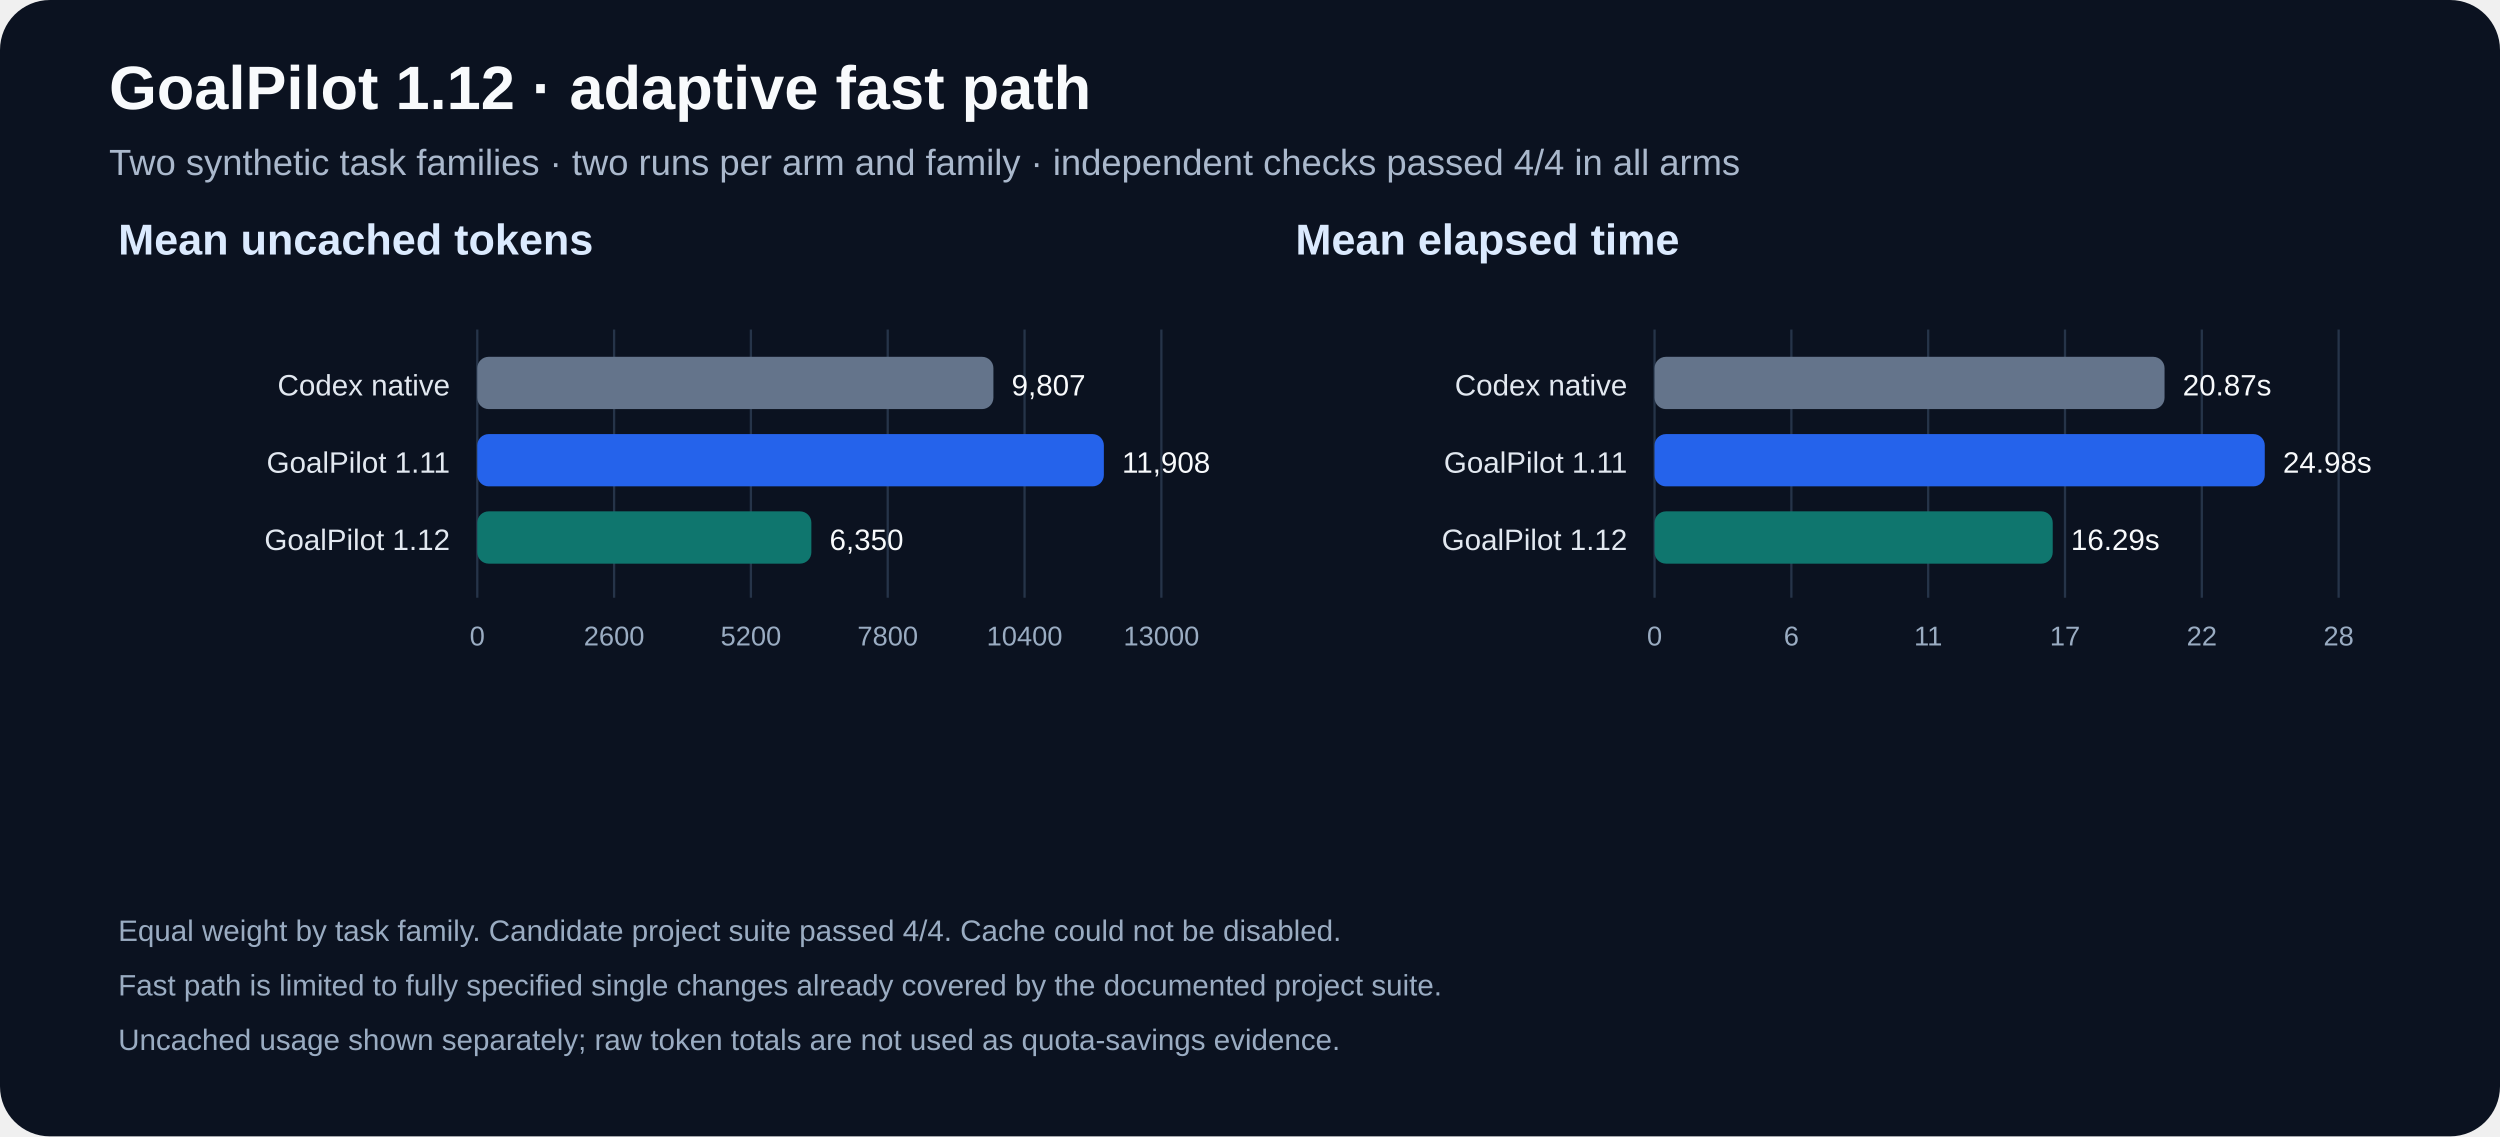
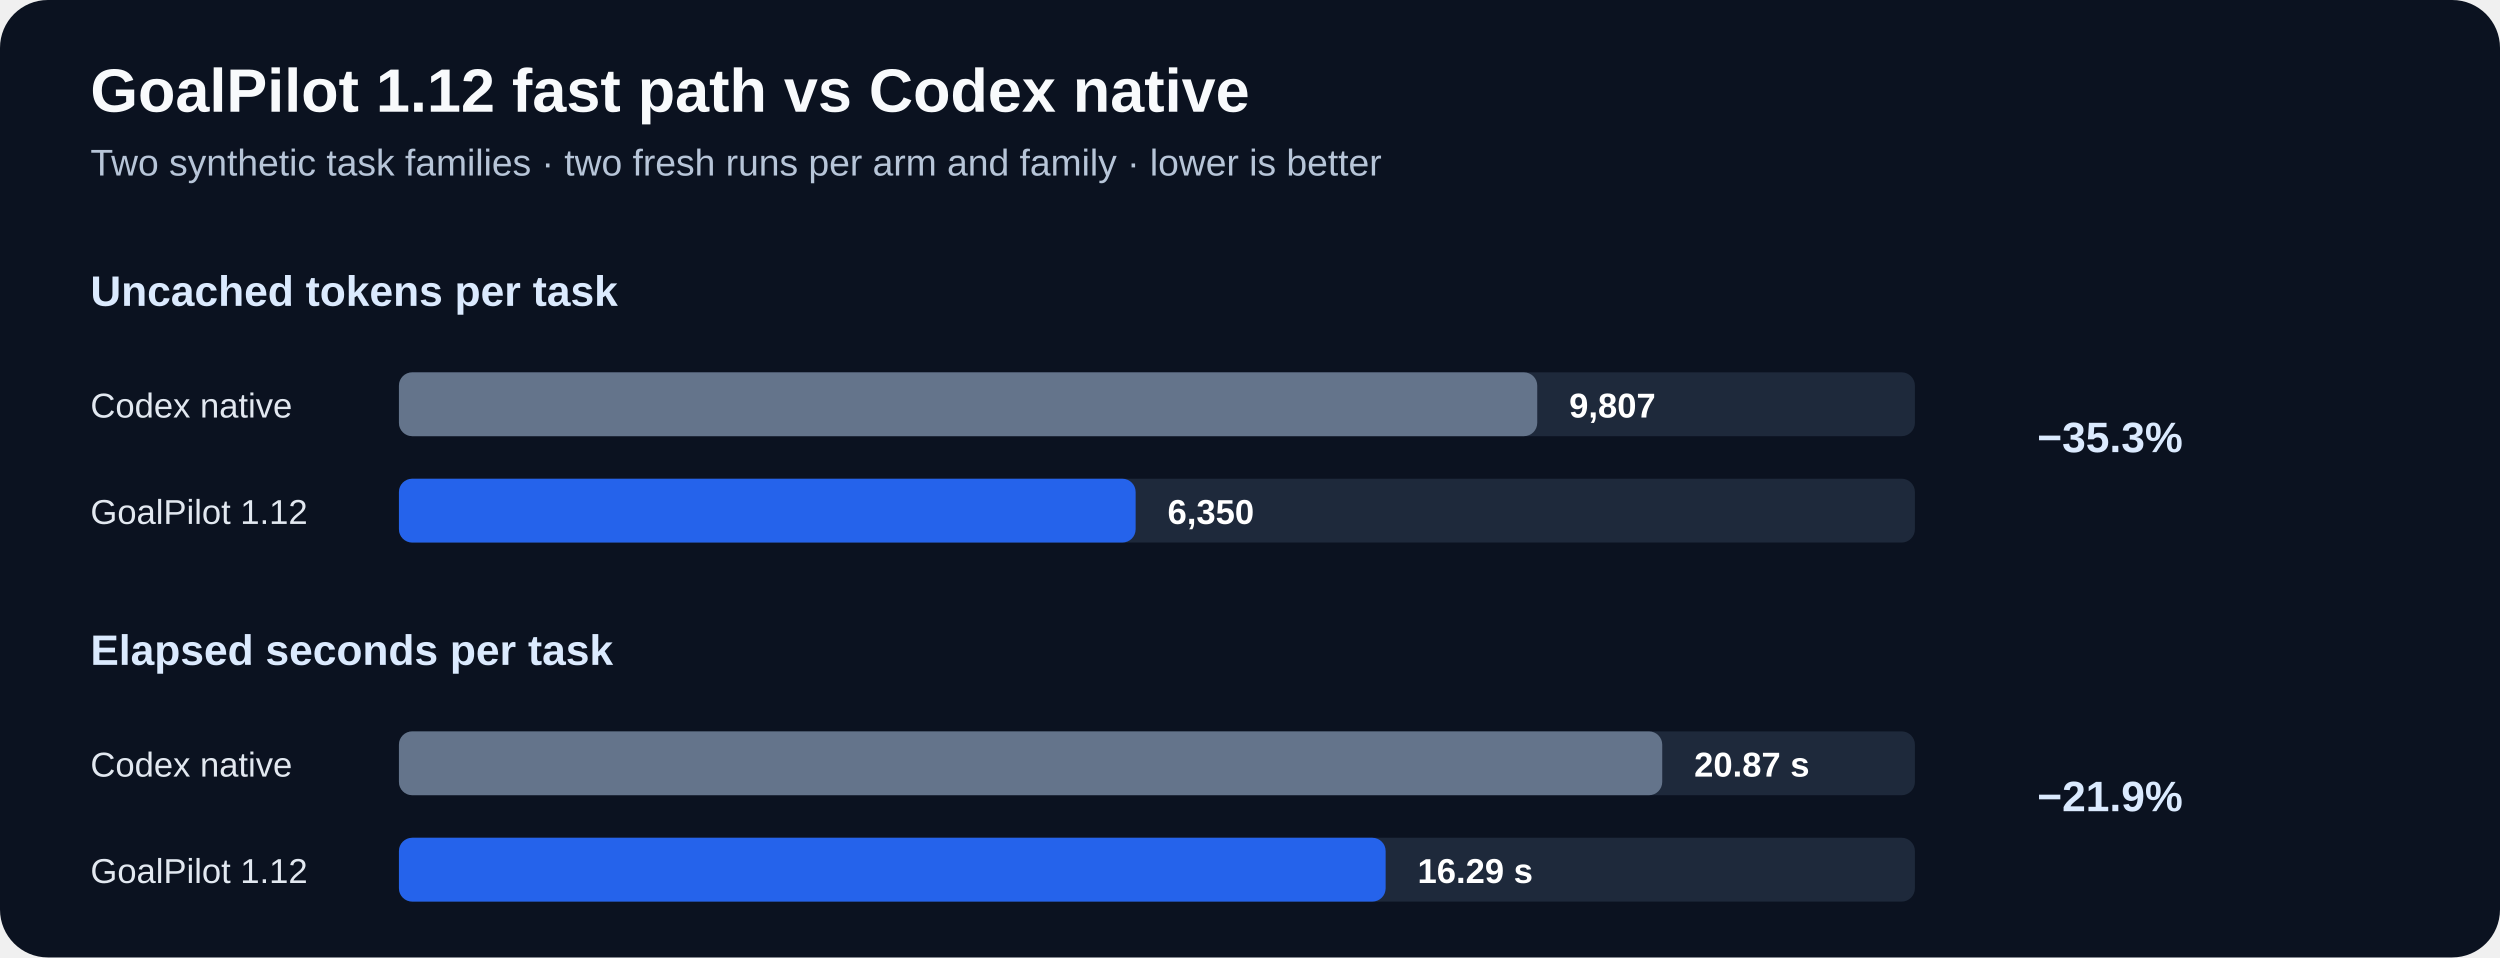
- <svg xmlns="http://www.w3.org/2000/svg" width="1100" height="500" viewBox="0 0 1100 500" role="img" aria-labelledby="title desc">
-   <rect width="100%" height="100%" rx="22" fill="#0b1220" />
-   <text x="48" y="48" fill="#f8fafc" font-family="Arial,sans-serif" font-size="27" font-weight="700">GoalPilot 1.12 · adaptive fast path</text>
-   <text x="48" y="77" fill="#aab8cc" font-family="Arial,sans-serif" font-size="16">Two synthetic task families · two runs per arm and family · independent checks passed 4/4 in all arms</text>
-   <text x="52" y="112" fill="#dbeafe" font-family="Arial,sans-serif" font-size="19" font-weight="700">Mean uncached tokens</text>
-   <line x1="210.0" y1="145" x2="210.0" y2="263" stroke="#263449" stroke-width="1" />
-   <text x="210.0" y="284" fill="#9aacc2" font-family="Arial,sans-serif" font-size="12" text-anchor="middle">0</text>
-   <line x1="270.2" y1="145" x2="270.2" y2="263" stroke="#263449" stroke-width="1" />
-   <text x="270.2" y="284" fill="#9aacc2" font-family="Arial,sans-serif" font-size="12" text-anchor="middle">2600</text>
-   <line x1="330.4" y1="145" x2="330.4" y2="263" stroke="#263449" stroke-width="1" />
-   <text x="330.4" y="284" fill="#9aacc2" font-family="Arial,sans-serif" font-size="12" text-anchor="middle">5200</text>
-   <line x1="390.6" y1="145" x2="390.6" y2="263" stroke="#263449" stroke-width="1" />
-   <text x="390.6" y="284" fill="#9aacc2" font-family="Arial,sans-serif" font-size="12" text-anchor="middle">7800</text>
-   <line x1="450.8" y1="145" x2="450.8" y2="263" stroke="#263449" stroke-width="1" />
-   <text x="450.8" y="284" fill="#9aacc2" font-family="Arial,sans-serif" font-size="12" text-anchor="middle">10400</text>
-   <line x1="511.0" y1="145" x2="511.0" y2="263" stroke="#263449" stroke-width="1" />
-   <text x="511.0" y="284" fill="#9aacc2" font-family="Arial,sans-serif" font-size="12" text-anchor="middle">13000</text>
-   <text x="198" y="174" fill="#e2e8f0" font-family="Arial,sans-serif" font-size="13" text-anchor="end">Codex native</text>
-   <rect x="210" y="157" width="227.1" height="23" rx="5" fill="#64748b" />
-   <text x="445.1" y="174" fill="#f8fafc" font-family="Arial,sans-serif" font-size="13">9,807</text>
-   <text x="198" y="208" fill="#e2e8f0" font-family="Arial,sans-serif" font-size="13" text-anchor="end">GoalPilot 1.11</text>
-   <rect x="210" y="191" width="275.7" height="23" rx="5" fill="#2563eb" />
-   <text x="493.7" y="208" fill="#f8fafc" font-family="Arial,sans-serif" font-size="13">11,908</text>
-   <text x="198" y="242" fill="#e2e8f0" font-family="Arial,sans-serif" font-size="13" text-anchor="end">GoalPilot 1.12</text>
-   <rect x="210" y="225" width="147.0" height="23" rx="5" fill="#0f766e" />
-   <text x="365.0" y="242" fill="#f8fafc" font-family="Arial,sans-serif" font-size="13">6,350</text>
-   <text x="570" y="112" fill="#dbeafe" font-family="Arial,sans-serif" font-size="19" font-weight="700">Mean elapsed time</text>
-   <line x1="728.0" y1="145" x2="728.0" y2="263" stroke="#263449" stroke-width="1" />
-   <text x="728.0" y="284" fill="#9aacc2" font-family="Arial,sans-serif" font-size="12" text-anchor="middle">0</text>
-   <line x1="788.2" y1="145" x2="788.2" y2="263" stroke="#263449" stroke-width="1" />
-   <text x="788.2" y="284" fill="#9aacc2" font-family="Arial,sans-serif" font-size="12" text-anchor="middle">6</text>
-   <line x1="848.4" y1="145" x2="848.4" y2="263" stroke="#263449" stroke-width="1" />
-   <text x="848.4" y="284" fill="#9aacc2" font-family="Arial,sans-serif" font-size="12" text-anchor="middle">11</text>
-   <line x1="908.6" y1="145" x2="908.6" y2="263" stroke="#263449" stroke-width="1" />
-   <text x="908.6" y="284" fill="#9aacc2" font-family="Arial,sans-serif" font-size="12" text-anchor="middle">17</text>
-   <line x1="968.8" y1="145" x2="968.8" y2="263" stroke="#263449" stroke-width="1" />
-   <text x="968.8" y="284" fill="#9aacc2" font-family="Arial,sans-serif" font-size="12" text-anchor="middle">22</text>
-   <line x1="1029.0" y1="145" x2="1029.0" y2="263" stroke="#263449" stroke-width="1" />
-   <text x="1029.0" y="284" fill="#9aacc2" font-family="Arial,sans-serif" font-size="12" text-anchor="middle">28</text>
-   <text x="716" y="174" fill="#e2e8f0" font-family="Arial,sans-serif" font-size="13" text-anchor="end">Codex native</text>
-   <rect x="728" y="157" width="224.4" height="23" rx="5" fill="#64748b" />
-   <text x="960.4" y="174" fill="#f8fafc" font-family="Arial,sans-serif" font-size="13">20.87s</text>
-   <text x="716" y="208" fill="#e2e8f0" font-family="Arial,sans-serif" font-size="13" text-anchor="end">GoalPilot 1.11</text>
-   <rect x="728" y="191" width="268.5" height="23" rx="5" fill="#2563eb" />
-   <text x="1004.5" y="208" fill="#f8fafc" font-family="Arial,sans-serif" font-size="13">24.98s</text>
-   <text x="716" y="242" fill="#e2e8f0" font-family="Arial,sans-serif" font-size="13" text-anchor="end">GoalPilot 1.12</text>
-   <rect x="728" y="225" width="175.2" height="23" rx="5" fill="#0f766e" />
-   <text x="911.2" y="242" fill="#f8fafc" font-family="Arial,sans-serif" font-size="13">16.29s</text>
-   <text x="52" y="414" fill="#9aacc2" font-family="Arial,sans-serif" font-size="13">Equal weight by task family. Candidate project suite passed 4/4. Cache could not be disabled.</text>
-   <text x="52" y="438" fill="#9aacc2" font-family="Arial,sans-serif" font-size="13">Fast path is limited to fully specified single changes already covered by the documented project suite.</text>
-   <text x="52" y="462" fill="#9aacc2" font-family="Arial,sans-serif" font-size="13">Uncached usage shown separately; raw token totals are not used as quota-savings evidence.</text>
+ <svg xmlns="http://www.w3.org/2000/svg" width="940" height="360" viewBox="0 0 940 360" role="img" aria-labelledby="title desc">
+   <style>text{font-family:Arial,sans-serif}.title{font-size:23px;font-weight:700;fill:#f8fafc}.subtitle{font-size:14px;fill:#b7c5d8}.label{font-size:13px;fill:#e2e8f0}.value{font-size:13px;font-weight:700;fill:#fff}.metric{font-size:16px;font-weight:700;fill:#dbeafe}.note{font-size:13px;fill:#aab8cc}</style>
+   <rect width="940" height="360" rx="18" fill="#0b1220" />
+   <text x="34" y="42" class="title">GoalPilot 1.12 fast path vs Codex native</text>
+   <text x="34" y="66" class="subtitle">Two synthetic task families · two fresh runs per arm and family · lower is better</text>
+   <text x="34" y="115" class="metric">Uncached tokens per task</text>
+   <text x="34" y="157" class="label">Codex native</text>
+   <rect x="150" y="140" width="570" height="24" rx="5" fill="#1e293b" />
+   <rect x="150" y="140" width="428" height="24" rx="5" fill="#64748b" />
+   <text x="590" y="157" class="value">9,807</text>
+   <text x="34" y="197" class="label">GoalPilot 1.12</text>
+   <rect x="150" y="180" width="570" height="24" rx="5" fill="#1e293b" />
+   <rect x="150" y="180" width="277" height="24" rx="5" fill="#2563eb" />
+   <text x="439" y="197" class="value">6,350</text>
+   <text x="766" y="170" class="metric">−35.3%</text>
+   <text x="34" y="250" class="metric">Elapsed seconds per task</text>
+   <text x="34" y="292" class="label">Codex native</text>
+   <rect x="150" y="275" width="570" height="24" rx="5" fill="#1e293b" />
+   <rect x="150" y="275" width="475" height="24" rx="5" fill="#64748b" />
+   <text x="637" y="292" class="value">20.87 s</text>
+   <text x="34" y="332" class="label">GoalPilot 1.12</text>
+   <rect x="150" y="315" width="570" height="24" rx="5" fill="#1e293b" />
+   <rect x="150" y="315" width="371" height="24" rx="5" fill="#2563eb" />
+   <text x="533" y="332" class="value">16.29 s</text>
+   <text x="766" y="305" class="metric">−21.9%</text>
</svg>
